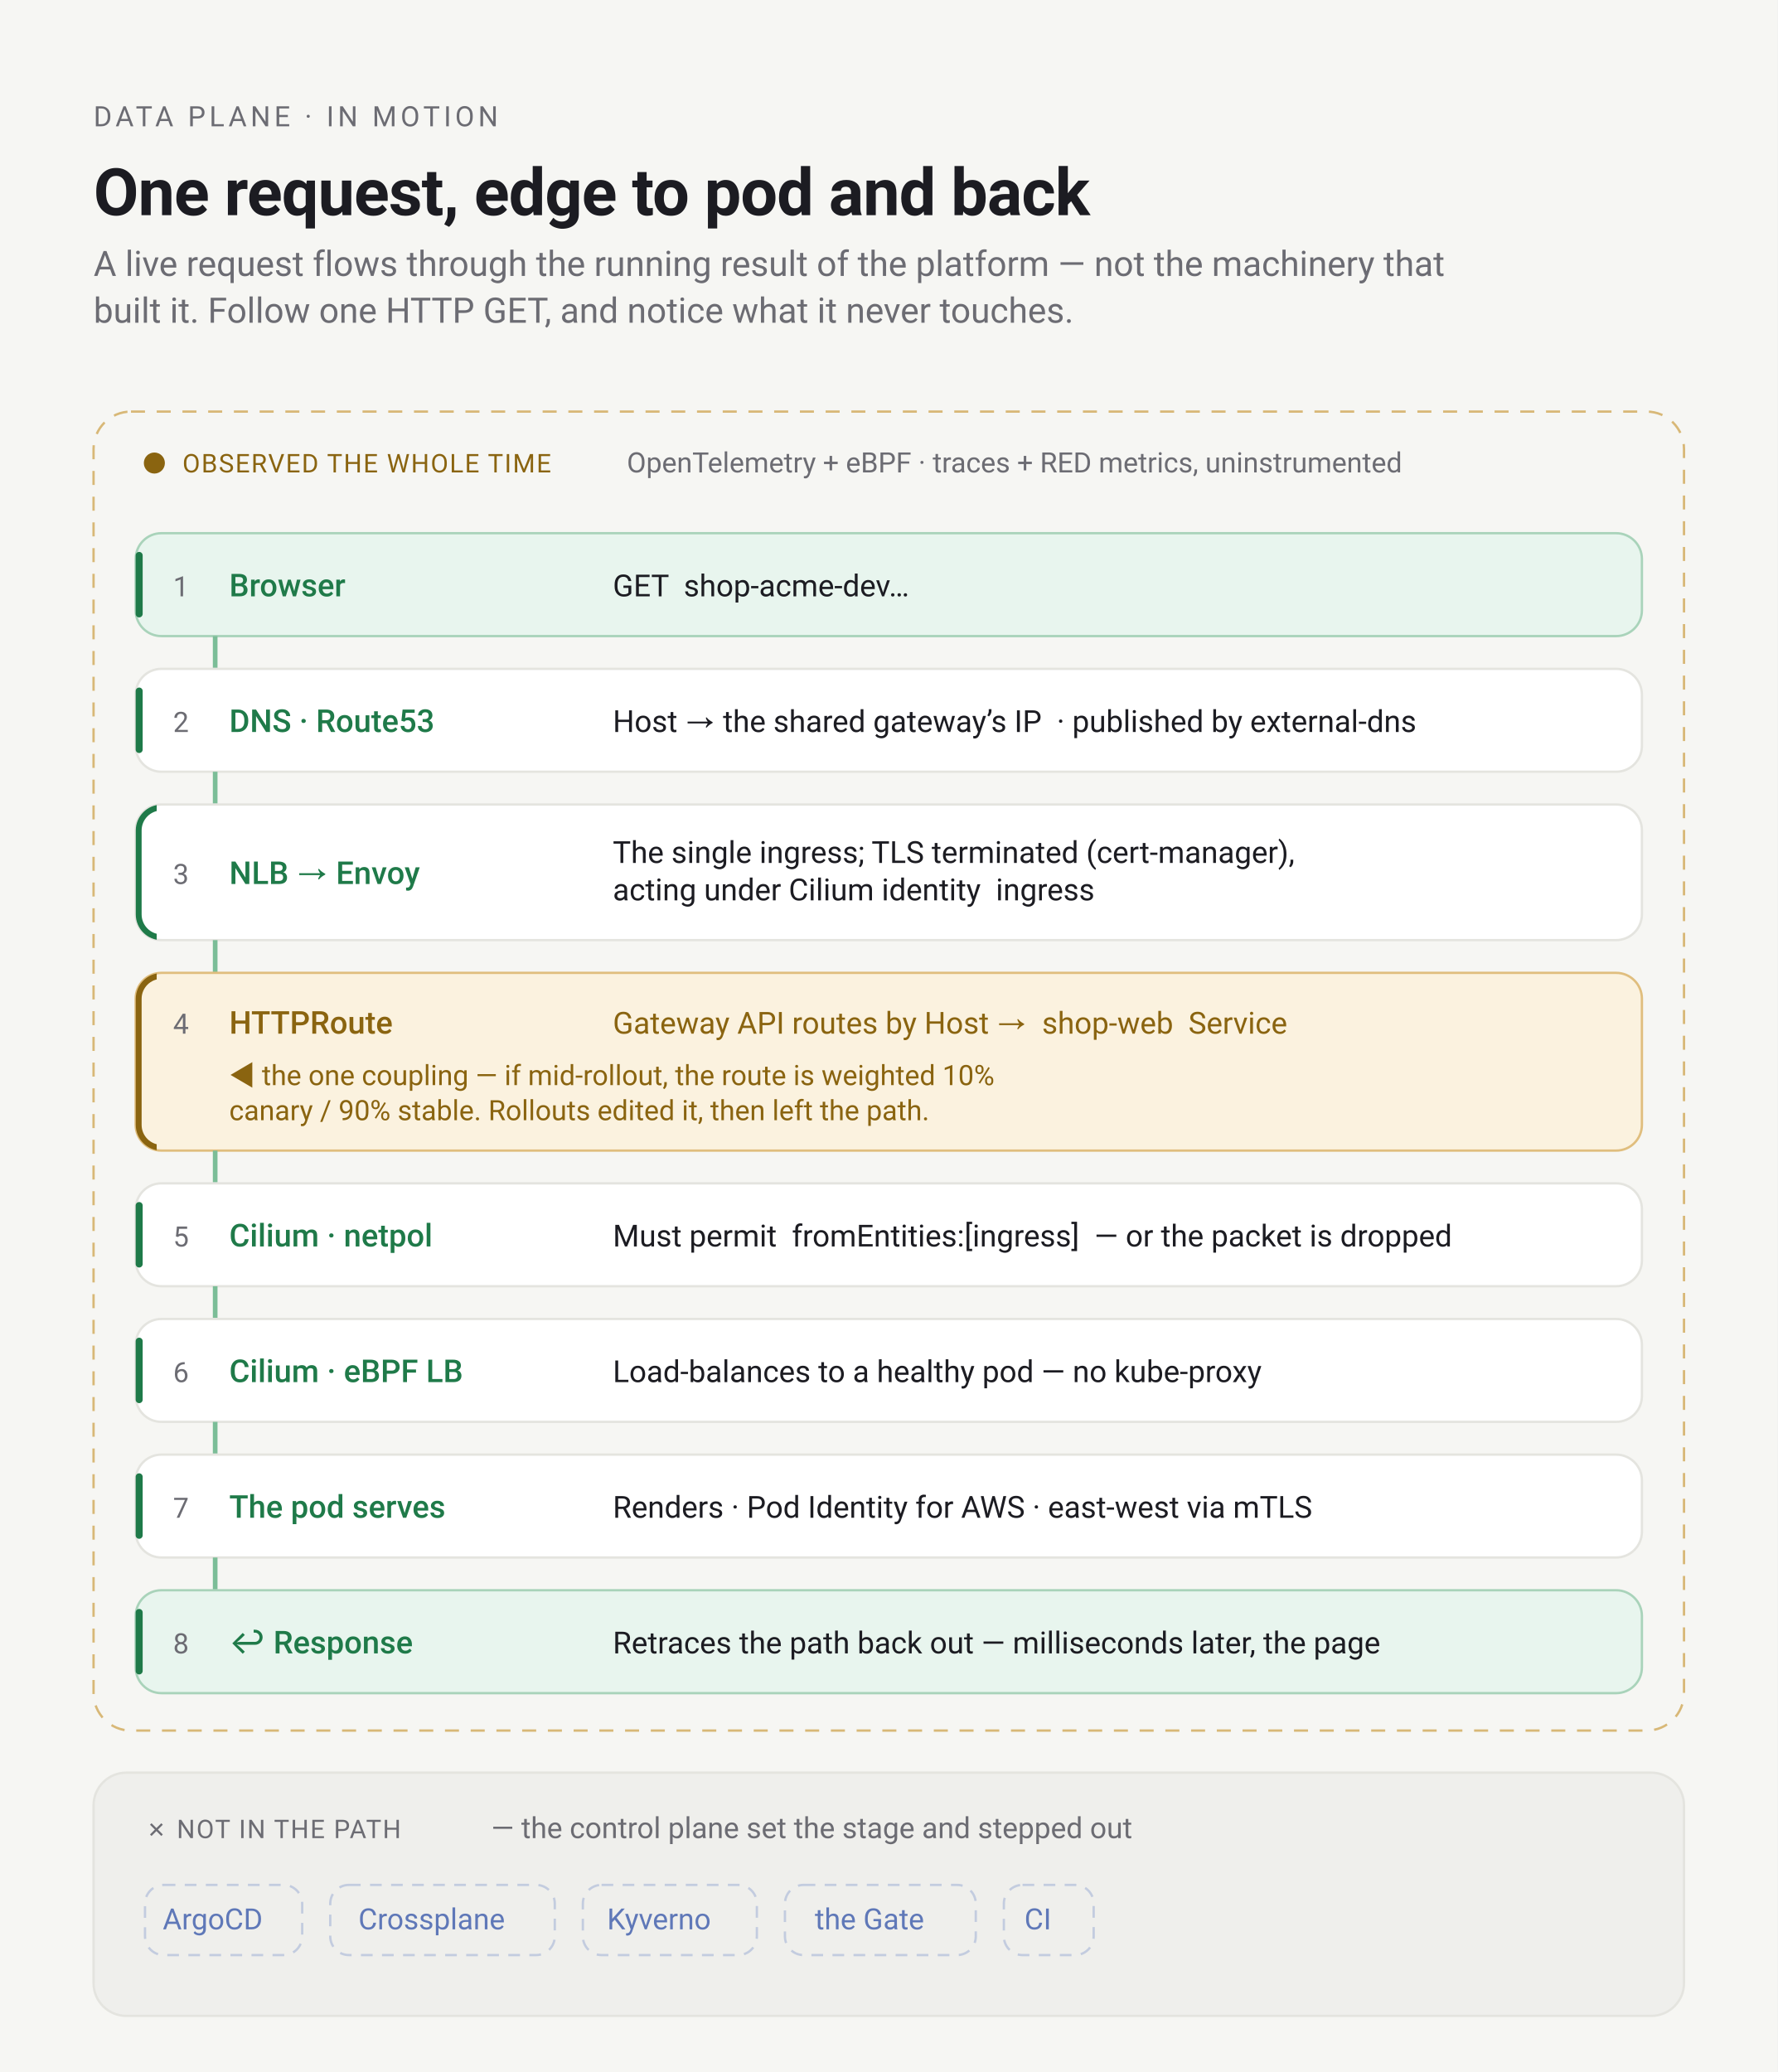
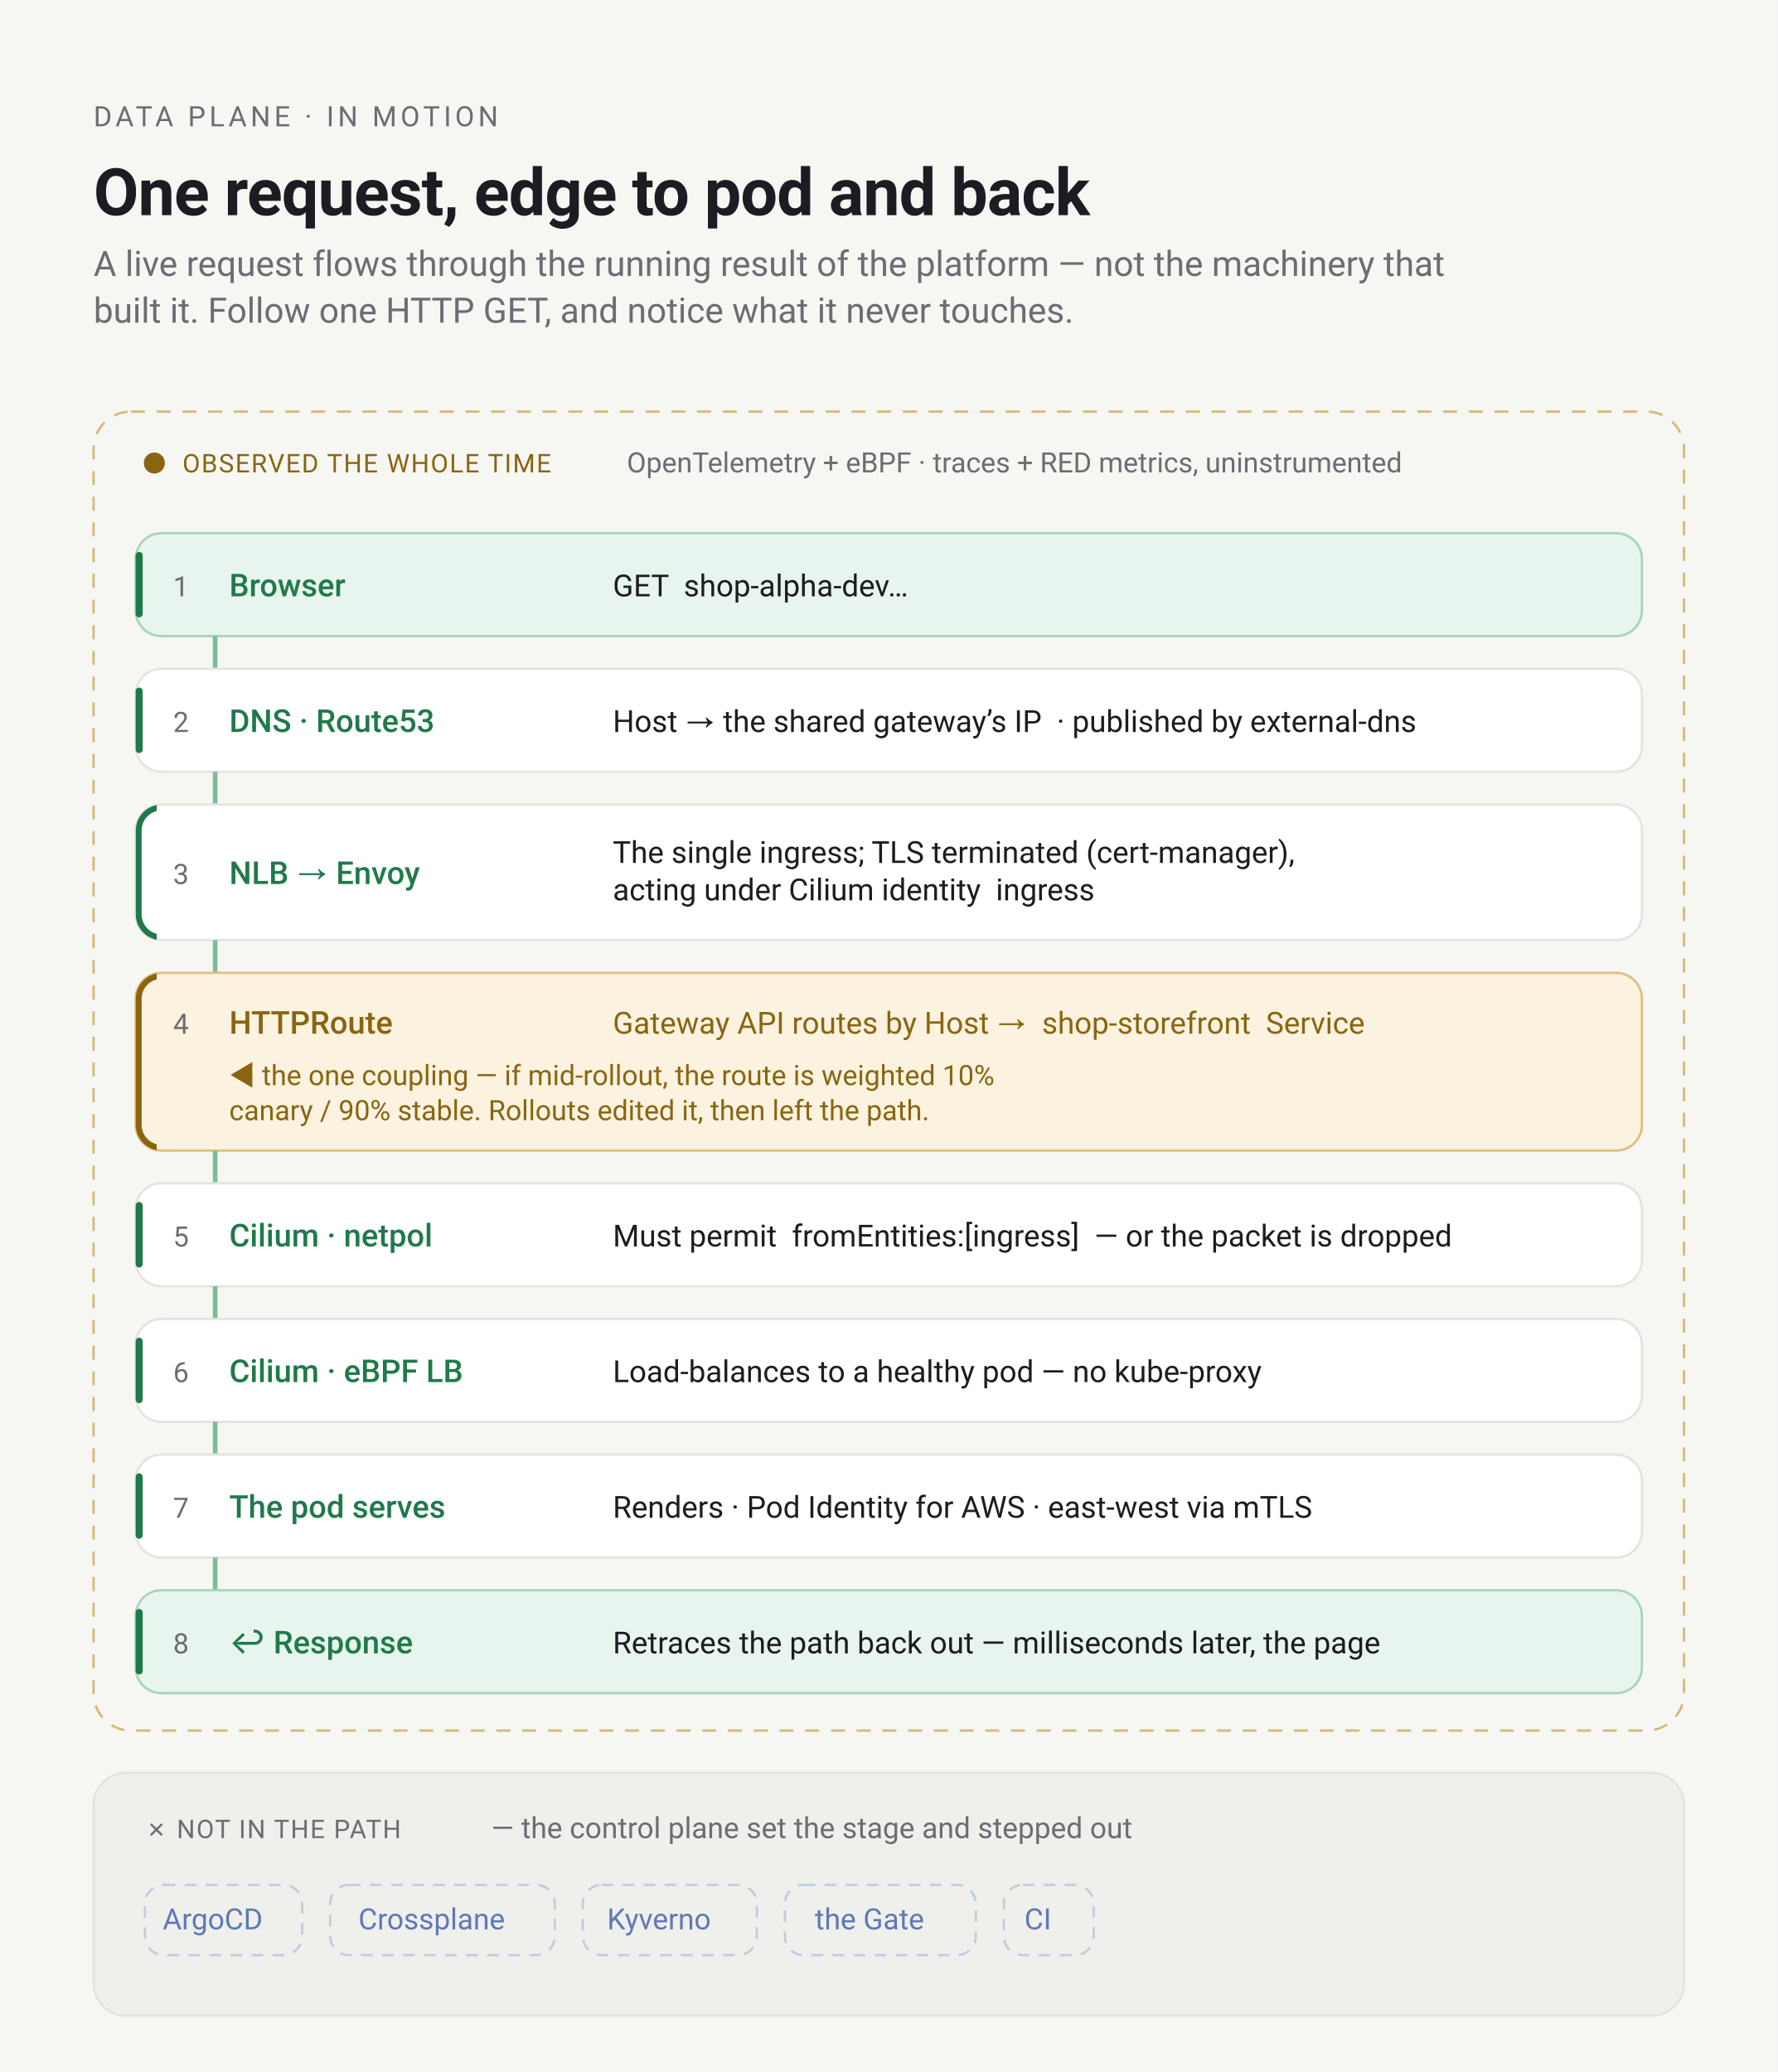
<svg xmlns="http://www.w3.org/2000/svg" xml:space="preserve" viewBox="0 0 760 886" width="760" height="886" font-family="system-ui,-apple-system,'Segoe UI',Roboto,Helvetica,Arial,sans-serif">
+   <style>@media(prefers-color-scheme:dark){[fill="#f6f6f3"]{fill:#1b1b18}[stroke="#f6f6f3"]{stroke:#1b1b18}[fill="#6c6c73"]{fill:#898990}[stroke="#6c6c73"]{stroke:#898990}[fill="#1c1c22"]{fill:#dddde3}[stroke="#1c1c22"]{stroke:#dddde3}[fill="#d8b877"]{fill:#e1c68e}[stroke="#d8b877"]{stroke:#e1c68e}[fill="#8a6410"]{fill:#ecb02d}[stroke="#8a6410"]{stroke:#ecb02d}[fill="#e8f5ee"]{fill:#214b35}[stroke="#e8f5ee"]{stroke:#214b35}[fill="#a9d3ba"]{fill:#9fd0b3}[stroke="#a9d3ba"]{stroke:#9fd0b3}[fill="#1f7a49"]{fill:#45d487}[stroke="#1f7a49"]{stroke:#45d487}[fill="#7bbd97"]{fill:#9fd1b4}[stroke="#7bbd97"]{stroke:#9fd1b4}[fill="#ffffff"]{fill:#141414}[stroke="#ffffff"]{stroke:#141414}[fill="#e4e4df"]{fill:#252521}[stroke="#e4e4df"]{stroke:#252521}[fill="#fbf2df"]{fill:#554219}[stroke="#fbf2df"]{stroke:#554219}[fill="#e0be7e"]{fill:#e6c68a}[stroke="#e0be7e"]{stroke:#e6c68a}[fill="#efefec"]{fill:#1f1f1b}[stroke="#efefec"]{stroke:#1f1f1b}[fill="#c3ccdf"]{fill:#303d5a}[stroke="#c3ccdf"]{stroke:#303d5a}[fill="#5f78b8"]{fill:#9babd4}[stroke="#5f78b8"]{stroke:#9babd4}}</style>
+   <style>@media(prefers-color-scheme:dark){.f_bg{fill:#15161c}.f_greenBg{fill:#16331f}.s_greenBd{stroke:#2f6a45}.f_text{fill:#e6e6ea}.f_muted{fill:#9a9aa3}.f_green{fill:#4fd08a}.f_amber{fill:#e0b050}}</style>
  <defs>
    <clipPath id="abar0">
      <rect x="57.0" y="343.0" width="10.0" height="60.0" />
    </clipPath>
    <clipPath id="abar1">
      <rect x="57.0" y="415.0" width="10.0" height="78.0" />
    </clipPath>
  </defs>
-   <style>@media(prefers-color-scheme:dark){[fill="#f6f6f3"]{fill:#1b1b18}[stroke="#f6f6f3"]{stroke:#1b1b18}[fill="#6c6c73"]{fill:#898990}[stroke="#6c6c73"]{stroke:#898990}[fill="#1c1c22"]{fill:#dddde3}[stroke="#1c1c22"]{stroke:#dddde3}[fill="#d8b877"]{fill:#e1c68e}[stroke="#d8b877"]{stroke:#e1c68e}[fill="#8a6410"]{fill:#ecb02d}[stroke="#8a6410"]{stroke:#ecb02d}[fill="#e8f5ee"]{fill:#214b35}[stroke="#e8f5ee"]{stroke:#214b35}[fill="#a9d3ba"]{fill:#9fd0b3}[stroke="#a9d3ba"]{stroke:#9fd0b3}[fill="#1f7a49"]{fill:#45d487}[stroke="#1f7a49"]{stroke:#45d487}[fill="#7bbd97"]{fill:#9fd1b4}[stroke="#7bbd97"]{stroke:#9fd1b4}[fill="#ffffff"]{fill:#141414}[stroke="#ffffff"]{stroke:#141414}[fill="#e4e4df"]{fill:#252521}[stroke="#e4e4df"]{stroke:#252521}[fill="#fbf2df"]{fill:#554219}[stroke="#fbf2df"]{stroke:#554219}[fill="#e0be7e"]{fill:#e6c68a}[stroke="#e0be7e"]{stroke:#e6c68a}[fill="#efefec"]{fill:#1f1f1b}[stroke="#efefec"]{stroke:#1f1f1b}[fill="#c3ccdf"]{fill:#303d5a}[stroke="#c3ccdf"]{stroke:#303d5a}[fill="#5f78b8"]{fill:#9babd4}[stroke="#5f78b8"]{stroke:#9babd4}}</style>
  <rect class="f_bg" x="0" y="0" width="760" height="886" fill="#f6f6f3" />
  <text class="mono f_muted" x="40" y="54" font-size="12" fill="#6c6c73" letter-spacing="1.6px">
    <tspan x="40">DATA PLANE · IN MOTION</tspan>
  </text>
  <text class="f_text" x="40" y="92" font-size="28" fill="#1c1c22" font-weight="600" letter-spacing="-0.3px">
    <tspan x="40">One request, edge to pod and back</tspan>
  </text>
  <text class="f_muted" x="40" y="118" font-size="15" fill="#6c6c73">
    <tspan x="40">A live request flows through the running result of the platform — not the machinery that</tspan>
    <tspan x="40" dy="20">built it. Follow one HTTP GET, and notice what it never touches.</tspan>
  </text>
  <rect x="40" y="176" width="680" height="564" rx="16" class="s_obsBd" fill="none" stroke="#d8b877" stroke-width="1" stroke-dasharray="6 5" />
  <circle cx="66" cy="198" r="4.5" class="f_amber" fill="#8a6410" />
  <text class="mono f_amber" x="78" y="202" font-size="11" fill="#8a6410" letter-spacing="0.05em">
    <tspan x="78">OBSERVED THE WHOLE TIME</tspan>
  </text>
  <text class="f_muted" x="268" y="202" font-size="12" fill="#6c6c73">
    <tspan x="268">OpenTelemetry + eBPF · traces + RED metrics, uninstrumented</tspan>
  </text>
  <rect x="58" y="228" width="644" height="44" rx="11" class="f_greenBg s_greenBd" fill="#e8f5ee" stroke="#a9d3ba" stroke-width="1" />
  <rect x="58" y="236" width="3" height="28" rx="1.5" class="f_green" fill="#1f7a49" />
  <text class="mono f_mono2" x="74" y="255" font-size="12" fill="#6c6c73">
    <tspan x="74">1</tspan>
  </text>
  <text class="mono f_green" x="98" y="255" font-size="13.5" fill="#1f7a49" font-weight="500">
    <tspan x="98">Browser</tspan>
  </text>
  <text class="f_text" x="262" y="255" font-size="13" fill="#1c1c22">
-     <tspan x="262">GET  shop-acme-dev…</tspan>
+     <tspan x="262">GET  shop-alpha-dev…</tspan>
  </text>
  <line class="s_greenLine" x1="92" y1="272" x2="92" y2="286" stroke="#7bbd97" stroke-width="2" />
  <rect x="58" y="286" width="644" height="44" rx="11" class="f_card s_border" fill="#ffffff" stroke="#e4e4df" stroke-width="1" />
  <rect x="58" y="294" width="3" height="28" rx="1.5" class="f_green" fill="#1f7a49" />
  <text class="mono f_mono2" x="74" y="313" font-size="12" fill="#6c6c73">
    <tspan x="74">2</tspan>
  </text>
  <text class="mono f_green" x="98" y="313" font-size="13.5" fill="#1f7a49" font-weight="500">
    <tspan x="98">DNS · Route53</tspan>
  </text>
  <text class="f_text" x="262" y="313" font-size="13" fill="#1c1c22">
    <tspan x="262">Host → the shared gateway’s IP  · published by external-dns</tspan>
  </text>
  <line class="s_greenLine" x1="92" y1="330" x2="92" y2="344" stroke="#7bbd97" stroke-width="2" />
  <rect x="58" y="344" width="644" height="58" rx="11" class="f_card s_border" fill="#ffffff" stroke="#e4e4df" stroke-width="1" />
  <rect x="59.3" y="345.3" width="641.5" height="55.5" rx="9.8" fill="none" stroke="#1f7a49" stroke-width="2.5" clip-path="url(#abar0)" />
  <text class="mono f_mono2" x="74" y="378" font-size="12" fill="#6c6c73">
    <tspan x="74">3</tspan>
  </text>
  <text class="mono f_green" x="98" y="378" font-size="13.5" fill="#1f7a49" font-weight="500">
    <tspan x="98">NLB → Envoy</tspan>
  </text>
  <text class="f_text" x="262" y="369" font-size="13" fill="#1c1c22">
    <tspan x="262">The single ingress; TLS terminated (cert-manager),</tspan>
    <tspan x="262" dy="16">acting under Cilium identity  ingress</tspan>
  </text>
  <line class="s_greenLine" x1="92" y1="402" x2="92" y2="416" stroke="#7bbd97" stroke-width="2" />
  <rect x="58" y="416" width="644" height="76" rx="11" class="f_amberBg s_amberBd" fill="#fbf2df" stroke="#e0be7e" stroke-width="1" />
  <rect x="59.3" y="417.3" width="641.5" height="73.5" rx="9.8" fill="none" stroke="#8a6410" stroke-width="2.5" clip-path="url(#abar1)" />
  <text class="mono f_mono2" x="74" y="442" font-size="12" fill="#6c6c73">
    <tspan x="74">4</tspan>
  </text>
  <text class="mono f_amber" x="98" y="442" font-size="13.5" fill="#8a6410" font-weight="500">
    <tspan x="98">HTTPRoute</tspan>
  </text>
  <text class="f_amber" x="262" y="442" font-size="13" fill="#8a6410">
-     <tspan x="262">Gateway API routes by Host →  shop-web  Service</tspan>
+     <tspan x="262">Gateway API routes by Host →  shop-storefront  Service</tspan>
  </text>
  <text class="f_amber" x="98" y="464" font-size="12" fill="#8a6410">
    <tspan x="98">◀ the one coupling — if mid-rollout, the route is weighted 10%</tspan>
  </text>
  <text class="f_amber" x="98" y="479" font-size="12" fill="#8a6410">
    <tspan x="98">canary / 90% stable. Rollouts edited it, then left the path.</tspan>
  </text>
  <line class="s_greenLine" x1="92" y1="492" x2="92" y2="506" stroke="#7bbd97" stroke-width="2" />
  <rect x="58" y="506" width="644" height="44" rx="11" class="f_card s_border" fill="#ffffff" stroke="#e4e4df" stroke-width="1" />
  <rect x="58" y="514" width="3" height="28" rx="1.5" class="f_green" fill="#1f7a49" />
  <text class="mono f_mono2" x="74" y="533" font-size="12" fill="#6c6c73">
    <tspan x="74">5</tspan>
  </text>
  <text class="mono f_green" x="98" y="533" font-size="13.5" fill="#1f7a49" font-weight="500">
    <tspan x="98">Cilium · netpol</tspan>
  </text>
  <text class="f_text" x="262" y="533" font-size="13" fill="#1c1c22">
    <tspan x="262">Must permit  fromEntities:[ingress]  — or the packet is dropped</tspan>
  </text>
  <line class="s_greenLine" x1="92" y1="550" x2="92" y2="564" stroke="#7bbd97" stroke-width="2" />
  <rect x="58" y="564" width="644" height="44" rx="11" class="f_card s_border" fill="#ffffff" stroke="#e4e4df" stroke-width="1" />
  <rect x="58" y="572" width="3" height="28" rx="1.5" class="f_green" fill="#1f7a49" />
  <text class="mono f_mono2" x="74" y="591" font-size="12" fill="#6c6c73">
    <tspan x="74">6</tspan>
  </text>
  <text class="mono f_green" x="98" y="591" font-size="13.5" fill="#1f7a49" font-weight="500">
    <tspan x="98">Cilium · eBPF LB</tspan>
  </text>
  <text class="f_text" x="262" y="591" font-size="13" fill="#1c1c22">
    <tspan x="262">Load-balances to a healthy pod — no kube-proxy</tspan>
  </text>
  <line class="s_greenLine" x1="92" y1="608" x2="92" y2="622" stroke="#7bbd97" stroke-width="2" />
  <rect x="58" y="622" width="644" height="44" rx="11" class="f_card s_border" fill="#ffffff" stroke="#e4e4df" stroke-width="1" />
  <rect x="58" y="630" width="3" height="28" rx="1.5" class="f_green" fill="#1f7a49" />
  <text class="mono f_mono2" x="74" y="649" font-size="12" fill="#6c6c73">
    <tspan x="74">7</tspan>
  </text>
  <text class="mono f_green" x="98" y="649" font-size="13.5" fill="#1f7a49" font-weight="500">
    <tspan x="98">The pod serves</tspan>
  </text>
  <text class="f_text" x="262" y="649" font-size="13" fill="#1c1c22">
    <tspan x="262">Renders · Pod Identity for AWS · east-west via mTLS</tspan>
  </text>
  <line class="s_greenLine" x1="92" y1="666" x2="92" y2="680" stroke="#7bbd97" stroke-width="2" />
  <rect x="58" y="680" width="644" height="44" rx="11" class="f_greenBg s_greenBd" fill="#e8f5ee" stroke="#a9d3ba" stroke-width="1" />
  <rect x="58" y="688" width="3" height="28" rx="1.5" class="f_green" fill="#1f7a49" />
  <text class="mono f_mono2" x="74" y="707" font-size="12" fill="#6c6c73">
    <tspan x="74">8</tspan>
  </text>
  <text class="mono f_green" x="98" y="707" font-size="13.5" fill="#1f7a49" font-weight="500">
    <tspan x="98">↩ Response</tspan>
  </text>
  <text class="f_text" x="262" y="707" font-size="13" fill="#1c1c22">
    <tspan x="262">Retraces the path back out — milliseconds later, the page</tspan>
  </text>
  <rect x="40" y="758" width="680" height="104" rx="14" class="f_panelBg s_border" fill="#efefec" stroke="#e4e4df" stroke-width="1" />
  <text class="mono f_muted" x="62" y="786" font-size="11" fill="#6c6c73" letter-spacing="0.05em">
    <tspan x="62">✗ NOT IN THE PATH</tspan>
  </text>
  <text class="f_muted" x="210" y="786" font-size="12.5" fill="#6c6c73">
    <tspan x="210">— the control plane set the stage and stepped out</tspan>
  </text>
  <rect x="62" y="806" width="67.2" height="30" rx="8" class="s_blueBdDim" fill="none" stroke="#c3ccdf" stroke-width="1" stroke-dasharray="5 4" />
  <text class="mono f_blueDim" x="95.6" y="825" font-size="12.5" fill="#5f78b8" text-anchor="middle">
    <tspan x="95.6">ArgoCD</tspan>
  </text>
  <rect x="141.2" y="806" width="96" height="30" rx="8" class="s_blueBdDim" fill="none" stroke="#c3ccdf" stroke-width="1" stroke-dasharray="5 4" />
  <text class="mono f_blueDim" x="189.2" y="825" font-size="12.5" fill="#5f78b8" text-anchor="middle">
    <tspan x="189.2">Crossplane</tspan>
  </text>
  <rect x="249.2" y="806" width="74.4" height="30" rx="8" class="s_blueBdDim" fill="none" stroke="#c3ccdf" stroke-width="1" stroke-dasharray="5 4" />
  <text class="mono f_blueDim" x="286.4" y="825" font-size="12.5" fill="#5f78b8" text-anchor="middle">
    <tspan x="286.4">Kyverno</tspan>
  </text>
  <rect x="335.6" y="806" width="81.6" height="30" rx="8" class="s_blueBdDim" fill="none" stroke="#c3ccdf" stroke-width="1" stroke-dasharray="5 4" />
  <text class="mono f_blueDim" x="376.4" y="825" font-size="12.5" fill="#5f78b8" text-anchor="middle">
    <tspan x="376.4">the Gate</tspan>
  </text>
  <rect x="429.2" y="806" width="38.4" height="30" rx="8" class="s_blueBdDim" fill="none" stroke="#c3ccdf" stroke-width="1" stroke-dasharray="5 4" />
  <text class="mono f_blueDim" x="448.4" y="825" font-size="12.5" fill="#5f78b8" text-anchor="middle">
    <tspan x="448.4">CI</tspan>
  </text>
</svg>
